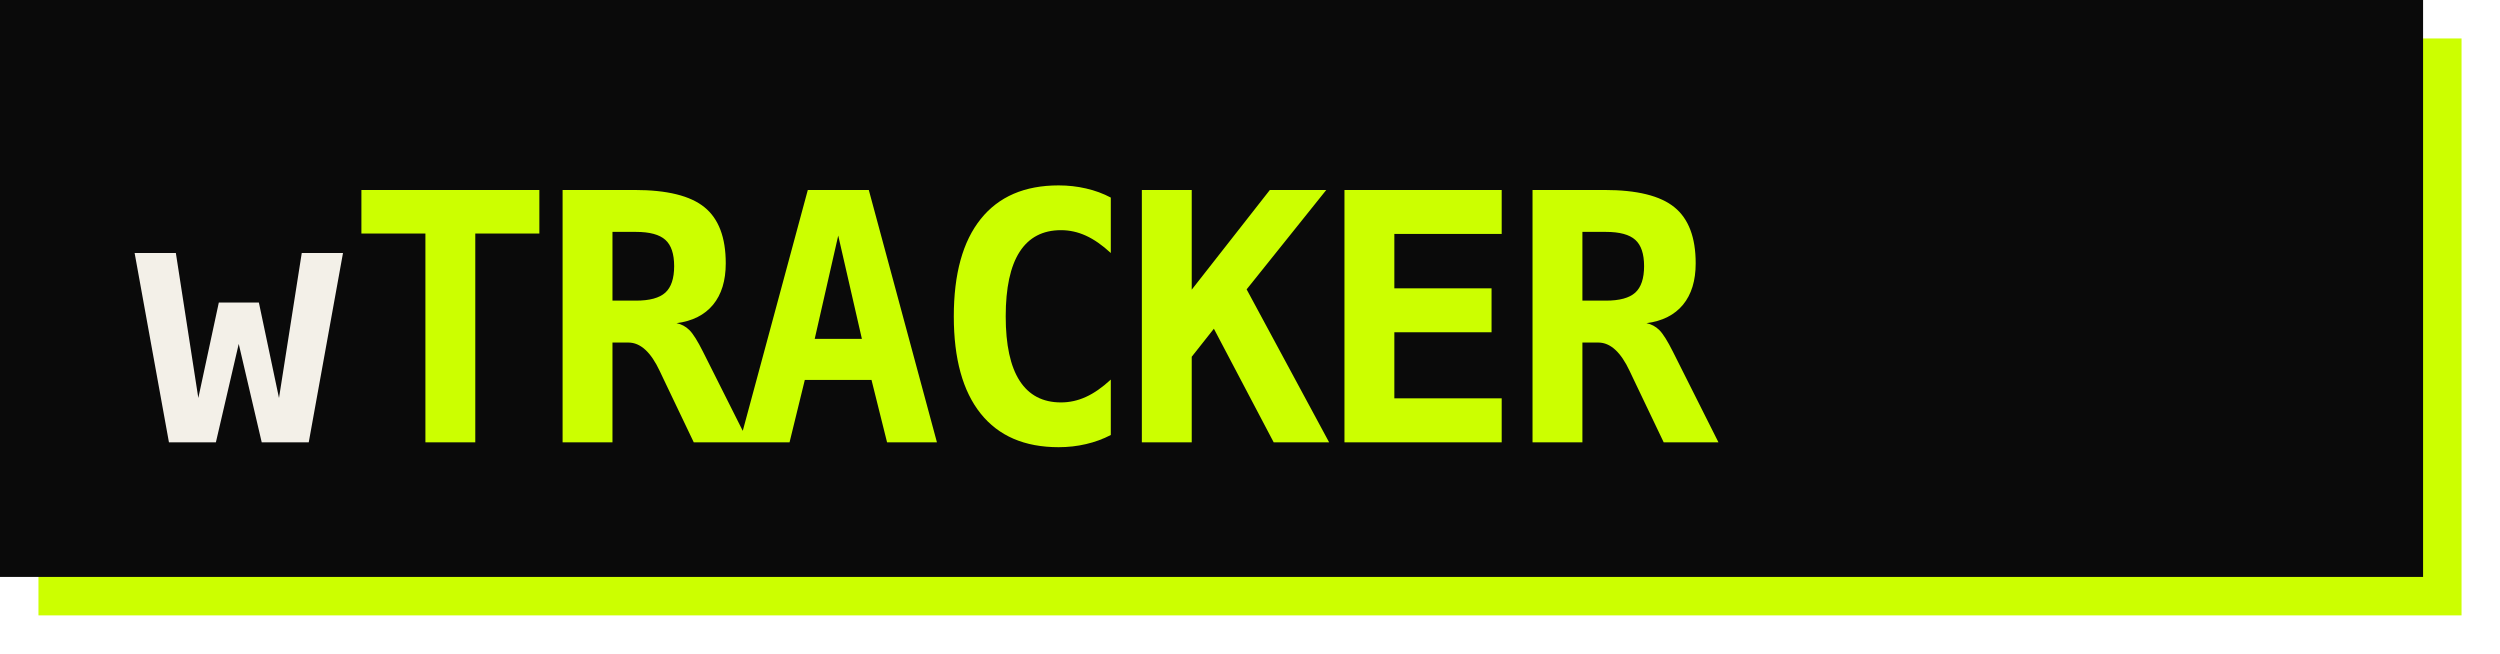
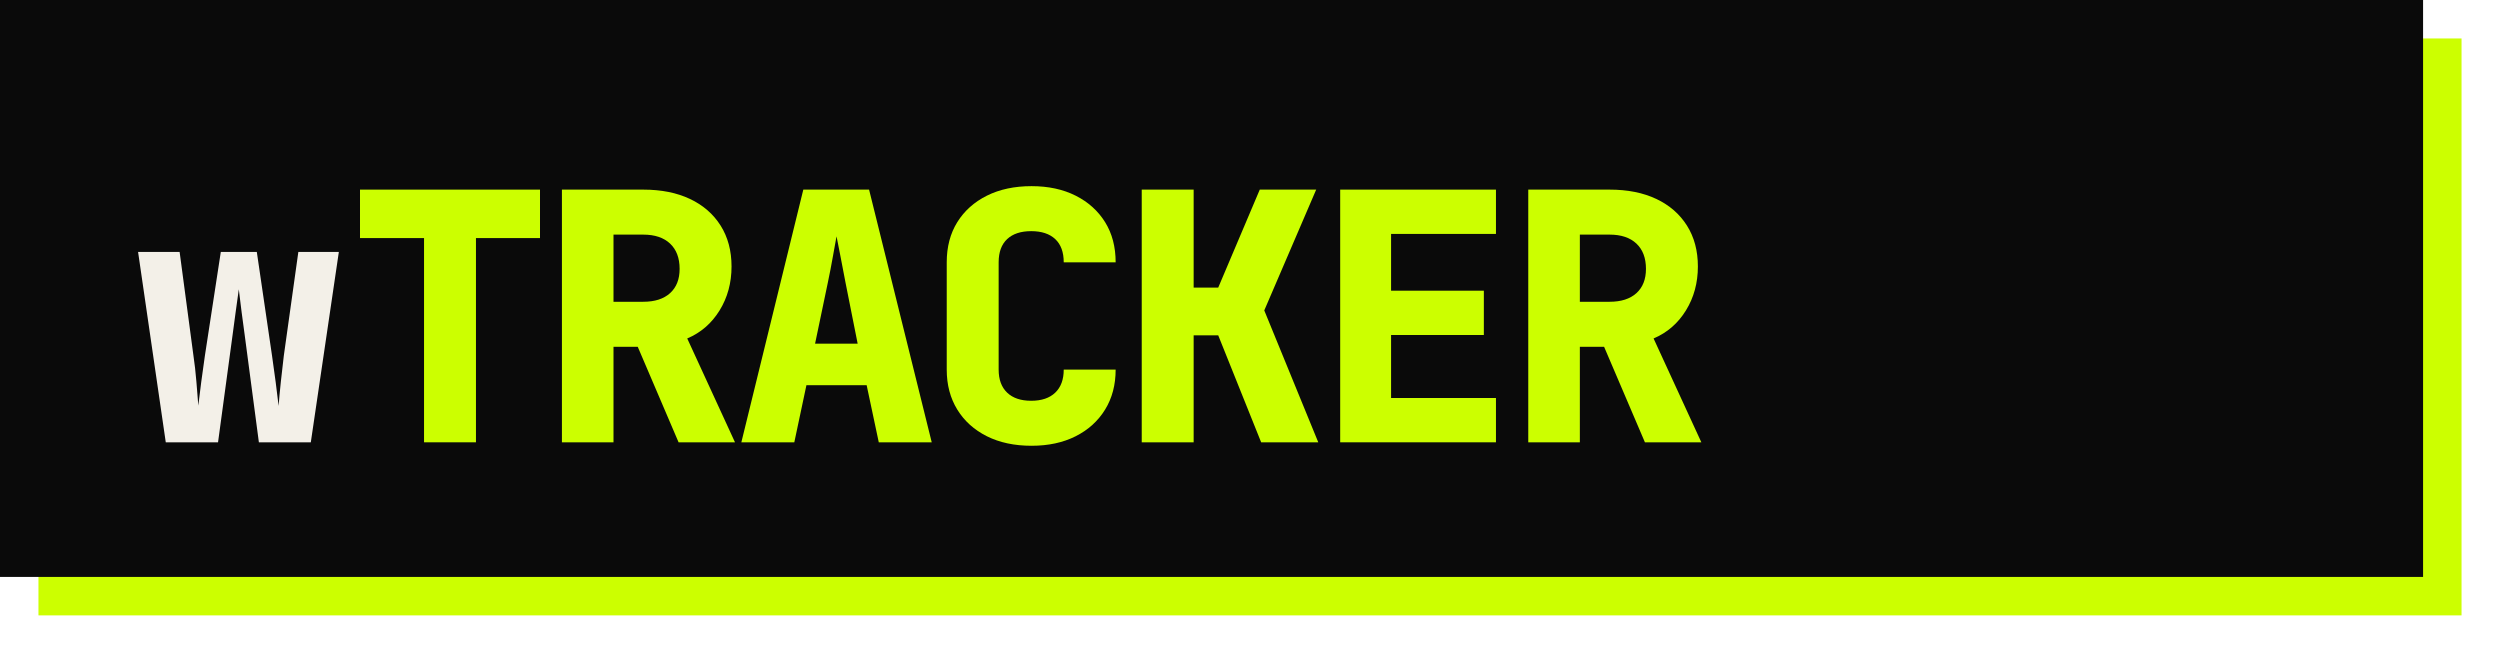
- <svg xmlns="http://www.w3.org/2000/svg" viewBox="0 0 520 136" width="520" height="136" font-family="'JetBrains Mono', ui-monospace, monospace">
+ <svg xmlns="http://www.w3.org/2000/svg" viewBox="0 0 520 136" width="520" height="136">
  <rect x="8" y="8" width="504" height="120" fill="#CCFF00" />
  <rect x="0" y="0" width="504" height="120" fill="#0a0a0a" />
-   <text x="28" y="92" font-size="72" font-weight="900" letter-spacing="-3" fill="#F3F0E8">w</text>
-   <text x="72" y="92" font-size="72" font-weight="900" letter-spacing="-3" fill="#CCFF00">TRACKER</text>
+   <g fill="#F3F0E8">
+     <path transform="translate(28.000 92.000) scale(0.072 -0.072)" d="M90 0 10 550H130L170 250Q175 217 178.5 175.0Q182 133 184 106Q187 133 192.5 174.5Q198 216 203 250L249 550H353L397 250Q402 216 407.5 174.0Q413 132 416 105Q418 133 422.5 175.5Q427 218 431 250L473 550H590L509 0H359L318 310Q314 338 309.0 377.0Q304 416 301 442Q297 416 292.0 377.0Q287 338 283 310L241 0Z" />
+   </g>
+   <g fill="#CCFF00">
+     <path transform="translate(72.000 92.000) scale(0.072 -0.072)" d="M225 0V590H40V730H560V590H375V0Z" />
+     <path transform="translate(112.200 92.000) scale(0.072 -0.072)" d="M65 0V730H300Q378 730 435.0 703.0Q492 676 523.5 626.0Q555 576 555 508Q555 437 520.5 381.0Q486 325 427 300L565 0H402L284 276H214V0ZM214 406H300Q350 406 377.5 431.0Q405 456 405 501Q405 548 377.5 574.0Q350 600 300 600H214Z" />
+     <path transform="translate(152.400 92.000) scale(0.072 -0.072)" d="M25 0 204 730H394L575 0H422L387 165H213L178 0ZM238 285H361L326 461Q319 499 311.5 536.5Q304 574 300 595Q296 574 289.5 537.0Q283 500 275 462Z" />
+     <path transform="translate(192.600 92.000) scale(0.072 -0.072)" d="M305 -10Q231 -10 176.0 17.5Q121 45 90.5 94.5Q60 144 60 210V520Q60 587 90.5 636.0Q121 685 176.0 712.5Q231 740 305 740Q378 740 432.5 712.5Q487 685 517.5 636.0Q548 587 548 520H398Q398 564 373.5 587.0Q349 610 304 610Q259 610 234.5 587.0Q210 564 210 520V210Q210 167 234.5 143.5Q259 120 304 120Q349 120 373.5 143.5Q398 167 398 210H548Q548 144 517.5 94.5Q487 45 432.5 17.5Q378 -10 305 -10Z" />
+     <path transform="translate(232.800 92.000) scale(0.072 -0.072)" d="M65 0V730H215V447H286L406 730H569L419 381L575 0H410L286 309H215V0Z" />
+     <path transform="translate(273.000 92.000) scale(0.072 -0.072)" d="M80 0V730H530V602H227V438H495V310H227V128H530V0Z" />
+     <path transform="translate(313.200 92.000) scale(0.072 -0.072)" d="M65 0V730H300Q378 730 435.0 703.0Q492 676 523.5 626.0Q555 576 555 508Q555 437 520.5 381.0Q486 325 427 300L565 0H402L284 276H214V0ZM214 406H300Q350 406 377.5 431.0Q405 456 405 501Q405 548 377.5 574.0Q350 600 300 600H214Z" />
+   </g>
</svg>
